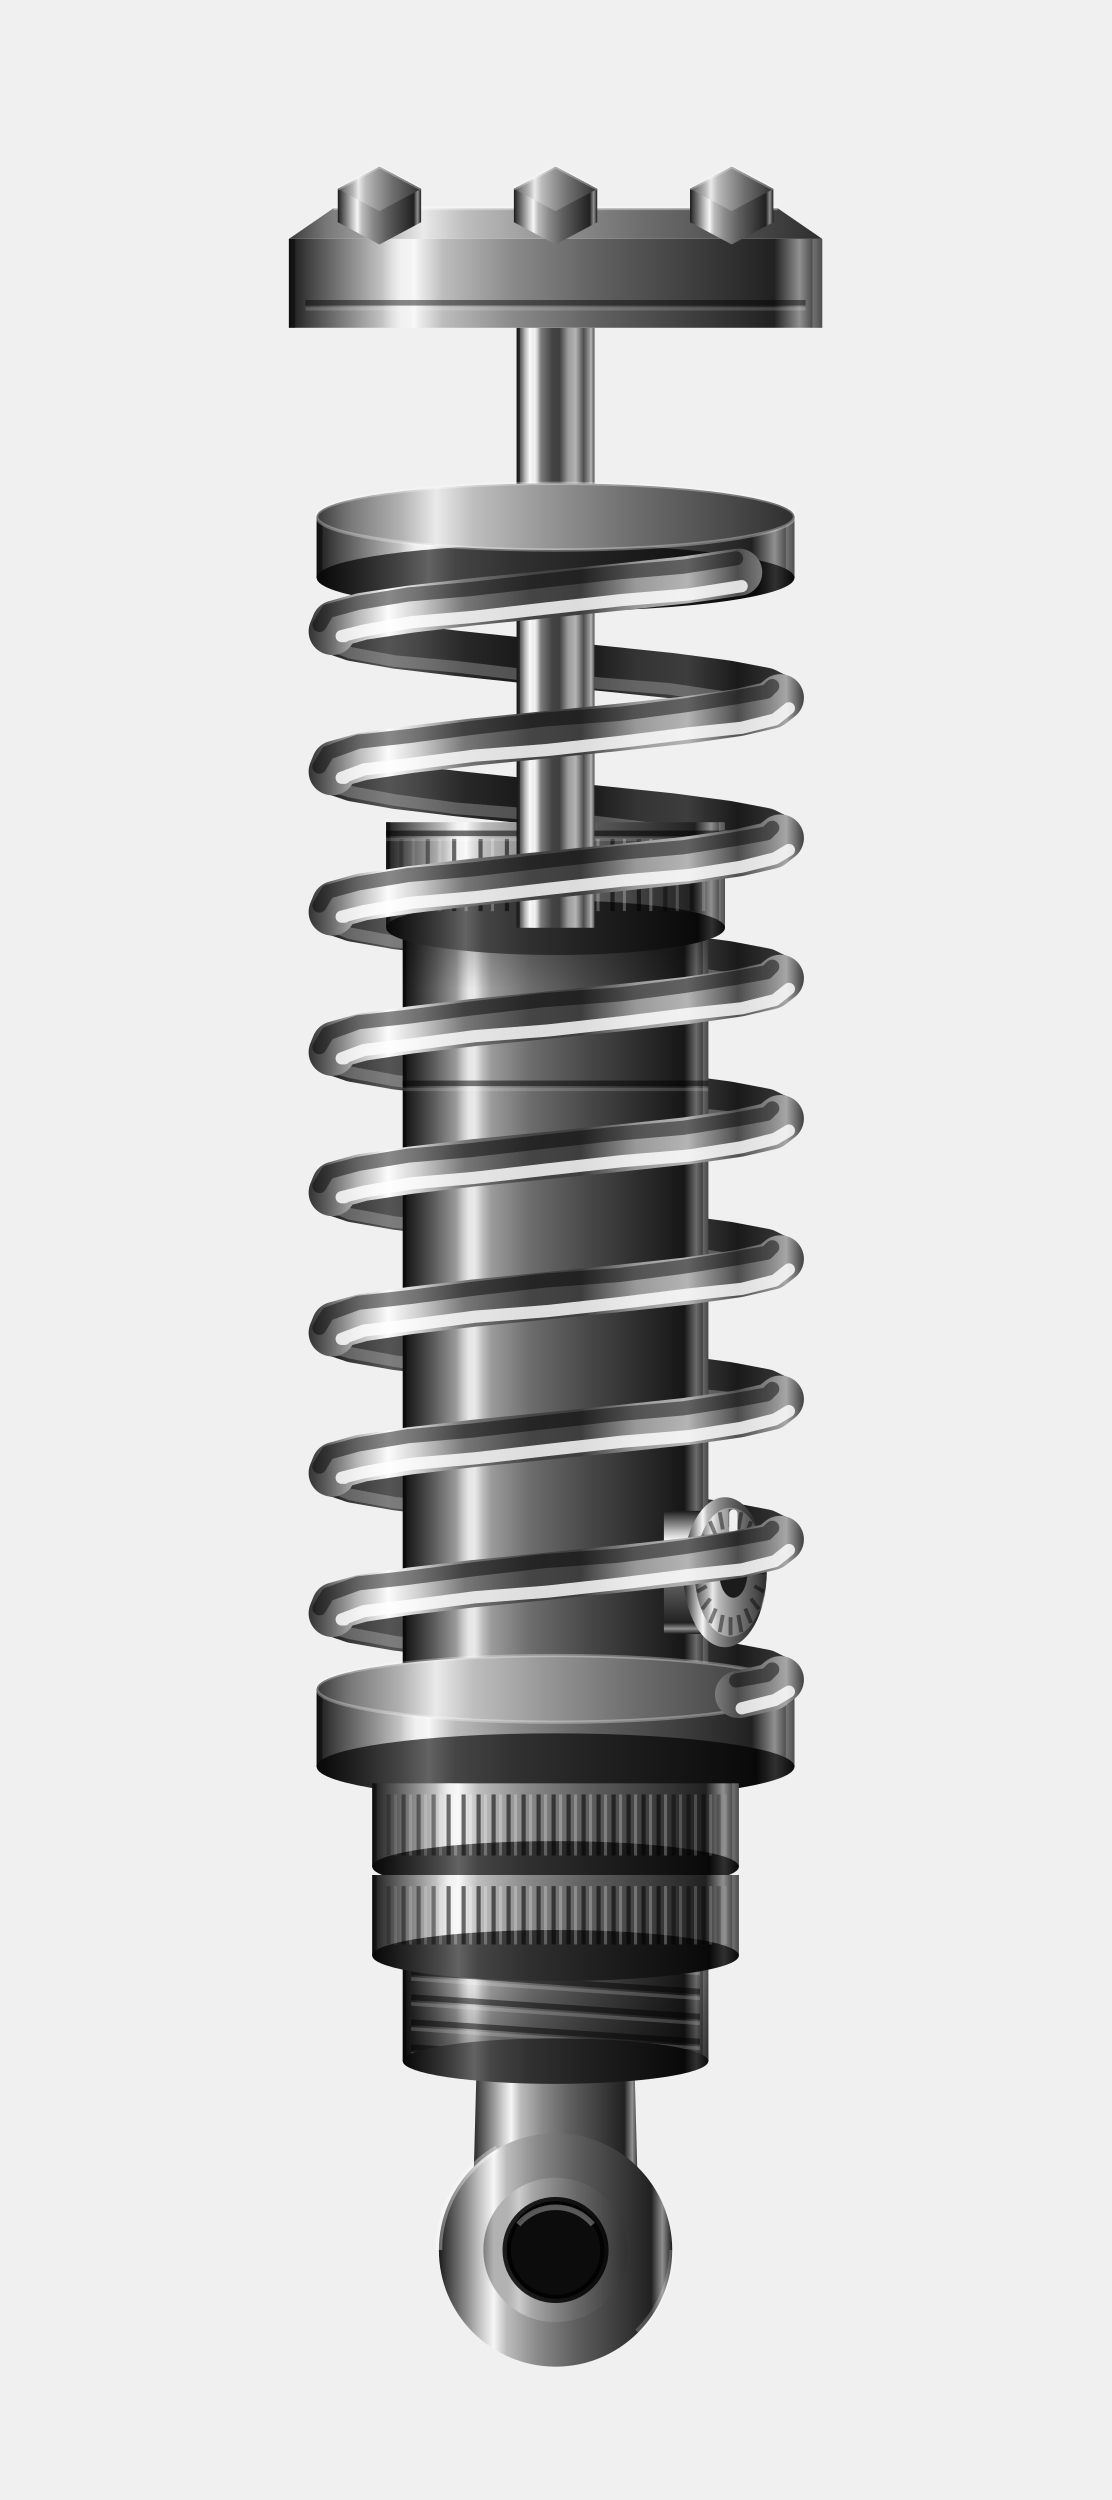
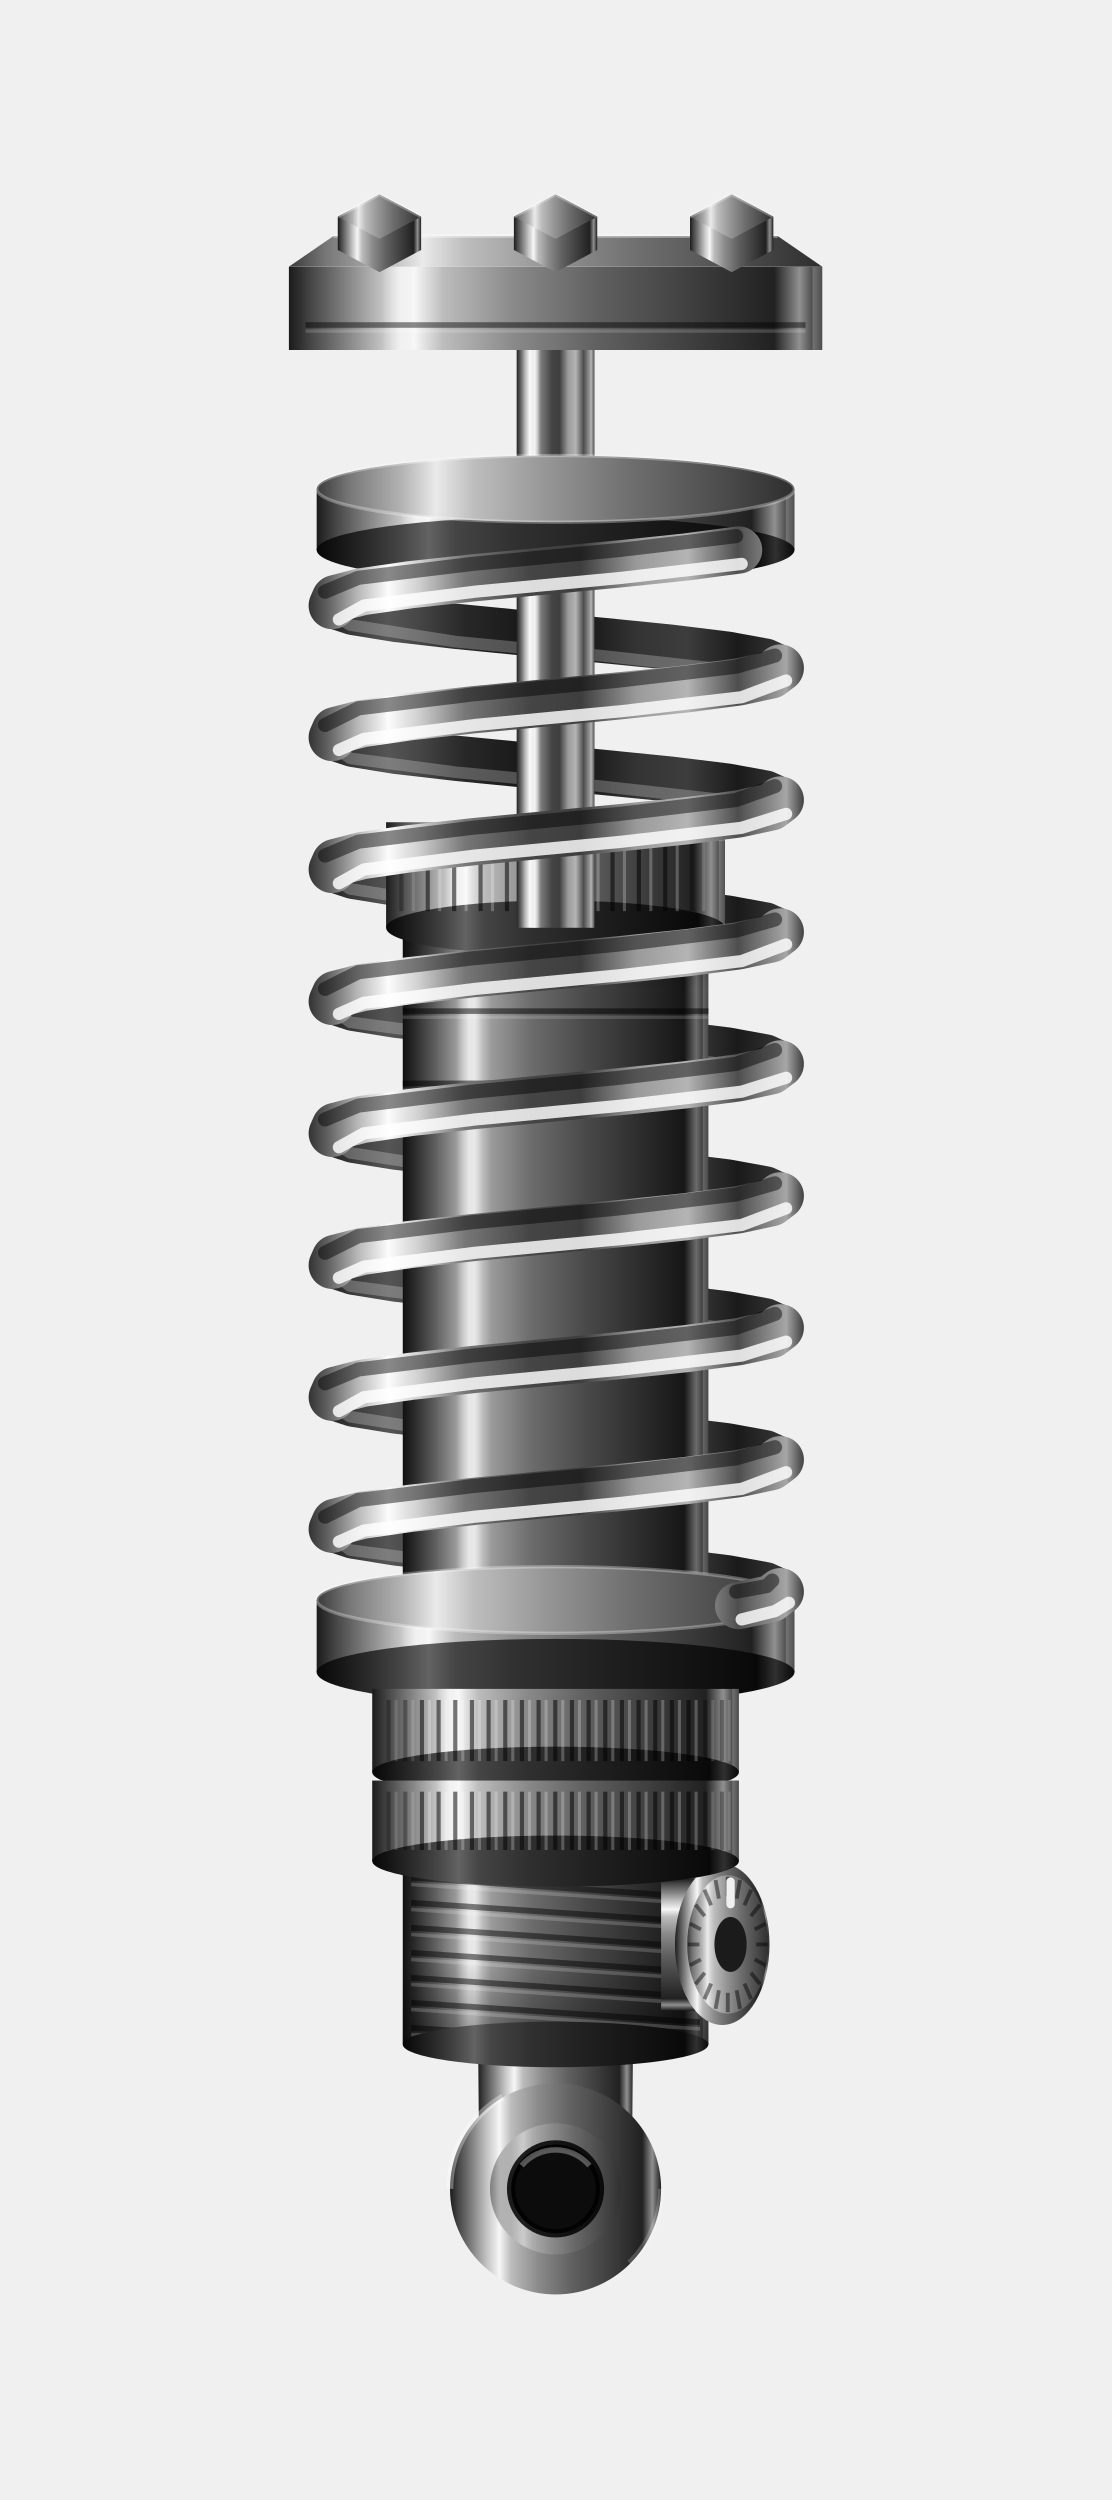
<svg xmlns="http://www.w3.org/2000/svg" viewBox="0 0 400 900" preserveAspectRatio="xMidYMid meet" role="img" aria-labelledby="ssr500p-t">
  <defs>
    <linearGradient id="ssr500p-spec" x1="0" y1="0" x2="1" y2="0">
      <stop offset="0" stop-color="#FFFFFF" stop-opacity="0" />
      <stop offset="0.5" stop-color="#FFFFFF" stop-opacity="1" />
      <stop offset="1" stop-color="#FFFFFF" stop-opacity="0" />
    </linearGradient>
    <linearGradient id="ssr500p-body" x1="0" y1="0" x2="1" y2="0">
      <stop offset="0" stop-color="#101010" />
      <stop offset="0.04" stop-color="#2B2B2B" />
      <stop offset="0.11" stop-color="#616161" />
      <stop offset="0.18" stop-color="#9E9E9E" />
      <stop offset="0.235" stop-color="#DEDEDE" />
      <stop offset="0.29" stop-color="#9B9B9B" />
      <stop offset="0.42" stop-color="#6C6C6C" />
      <stop offset="0.6" stop-color="#494949" />
      <stop offset="0.78" stop-color="#2C2C2C" />
      <stop offset="0.92" stop-color="#161616" />
      <stop offset="0.96" stop-color="#6B6B6B" />
      <stop offset="1" stop-color="#131313" />
    </linearGradient>
    <linearGradient id="ssr500p-collar" x1="0" y1="0" x2="1" y2="0">
      <stop offset="0" stop-color="#1B1B1B" />
      <stop offset="0.04" stop-color="#454545" />
      <stop offset="0.115" stop-color="#8A8A8A" />
      <stop offset="0.18" stop-color="#C8C8C8" />
      <stop offset="0.235" stop-color="#F6F6F6" />
      <stop offset="0.29" stop-color="#BCBCBC" />
      <stop offset="0.42" stop-color="#8A8A8A" />
      <stop offset="0.58" stop-color="#606060" />
      <stop offset="0.76" stop-color="#3E3E3E" />
      <stop offset="0.91" stop-color="#212121" />
      <stop offset="0.958" stop-color="#909090" />
      <stop offset="1" stop-color="#1C1C1C" />
    </linearGradient>
    <linearGradient id="ssr500p-chrome" x1="0" y1="0" x2="1" y2="0">
      <stop offset="0" stop-color="#242424" />
      <stop offset="0.05" stop-color="#606060" />
      <stop offset="0.11" stop-color="#B8B8B8" />
      <stop offset="0.17" stop-color="#FCFCFC" />
      <stop offset="0.23" stop-color="#D0D0D0" />
      <stop offset="0.32" stop-color="#787878" />
      <stop offset="0.45" stop-color="#454545" />
      <stop offset="0.55" stop-color="#3E3E3E" />
      <stop offset="0.66" stop-color="#9A9A9A" />
      <stop offset="0.76" stop-color="#B4B4B4" />
      <stop offset="0.86" stop-color="#4E4E4E" />
      <stop offset="0.955" stop-color="#A6A6A6" />
      <stop offset="1" stop-color="#222222" />
    </linearGradient>
    <linearGradient id="ssr500p-face" x1="0" y1="0" x2="1" y2="0">
      <stop offset="0" stop-color="#3A3A3A" />
      <stop offset="0.07" stop-color="#787878" />
      <stop offset="0.18" stop-color="#B4B4B4" />
      <stop offset="0.25" stop-color="#EAEAEA" />
      <stop offset="0.33" stop-color="#BDBDBD" />
      <stop offset="0.48" stop-color="#969696" />
      <stop offset="0.66" stop-color="#6E6E6E" />
      <stop offset="0.86" stop-color="#4A4A4A" />
      <stop offset="1" stop-color="#2E2E2E" />
    </linearGradient>
    <linearGradient id="ssr500p-foot" x1="0" y1="0" x2="1" y2="0">
      <stop offset="0" stop-color="#070707" />
      <stop offset="0.04" stop-color="#131313" />
      <stop offset="0.11" stop-color="#2B2B2B" />
      <stop offset="0.18" stop-color="#474747" />
      <stop offset="0.235" stop-color="#636363" />
      <stop offset="0.29" stop-color="#454545" />
      <stop offset="0.42" stop-color="#303030" />
      <stop offset="0.6" stop-color="#202020" />
      <stop offset="0.78" stop-color="#131313" />
      <stop offset="0.92" stop-color="#090909" />
      <stop offset="0.96" stop-color="#303030" />
      <stop offset="1" stop-color="#080808" />
    </linearGradient>
    <linearGradient id="ssr500p-aod" x1="0" y1="0" x2="0" y2="1">
      <stop offset="0" stop-color="#000000" stop-opacity="0.85" />
      <stop offset="1" stop-color="#000000" stop-opacity="0" />
    </linearGradient>
    <linearGradient id="ssr500p-aou" x1="0" y1="0" x2="0" y2="1">
      <stop offset="0" stop-color="#000000" stop-opacity="0" />
      <stop offset="1" stop-color="#000000" stop-opacity="0.85" />
    </linearGradient>
    <linearGradient id="ssr500p-spring" gradientUnits="userSpaceOnUse" x1="108.8" y1="0" x2="291.2" y2="0">
      <stop offset="0" stop-color="#242424" />
      <stop offset="0.05" stop-color="#606060" />
      <stop offset="0.11" stop-color="#B8B8B8" />
      <stop offset="0.17" stop-color="#FCFCFC" />
      <stop offset="0.23" stop-color="#D0D0D0" />
      <stop offset="0.32" stop-color="#787878" />
      <stop offset="0.45" stop-color="#454545" />
      <stop offset="0.55" stop-color="#3E3E3E" />
      <stop offset="0.66" stop-color="#9A9A9A" />
      <stop offset="0.76" stop-color="#B4B4B4" />
      <stop offset="0.86" stop-color="#4E4E4E" />
      <stop offset="0.955" stop-color="#A6A6A6" />
      <stop offset="1" stop-color="#222222" />
    </linearGradient>
    <linearGradient id="ssr500p-spring-bk" gradientUnits="userSpaceOnUse" x1="108.8" y1="0" x2="291.2" y2="0">
      <stop offset="0" stop-color="#0C0C0C" />
      <stop offset="0.05" stop-color="#202020" />
      <stop offset="0.11" stop-color="#3E3E3E" />
      <stop offset="0.17" stop-color="#555555" />
      <stop offset="0.23" stop-color="#464646" />
      <stop offset="0.32" stop-color="#282828" />
      <stop offset="0.45" stop-color="#171717" />
      <stop offset="0.55" stop-color="#151515" />
      <stop offset="0.66" stop-color="#343434" />
      <stop offset="0.76" stop-color="#3D3D3D" />
      <stop offset="0.86" stop-color="#1A1A1A" />
      <stop offset="0.955" stop-color="#383838" />
      <stop offset="1" stop-color="#0B0B0B" />
    </linearGradient>
    <linearGradient id="ssr500p-bodyv" x1="0" y1="0" x2="0" y2="1">
      <stop offset="0" stop-color="#101010" />
      <stop offset="0.04" stop-color="#2B2B2B" />
      <stop offset="0.11" stop-color="#616161" />
      <stop offset="0.18" stop-color="#9E9E9E" />
      <stop offset="0.235" stop-color="#DEDEDE" />
      <stop offset="0.29" stop-color="#9B9B9B" />
      <stop offset="0.42" stop-color="#6C6C6C" />
      <stop offset="0.6" stop-color="#494949" />
      <stop offset="0.78" stop-color="#2C2C2C" />
      <stop offset="0.92" stop-color="#161616" />
      <stop offset="0.96" stop-color="#6B6B6B" />
      <stop offset="1" stop-color="#131313" />
    </linearGradient>
    <linearGradient id="ssr500p-collarv" x1="0" y1="0" x2="0" y2="1">
      <stop offset="0" stop-color="#1B1B1B" />
      <stop offset="0.04" stop-color="#454545" />
      <stop offset="0.115" stop-color="#8A8A8A" />
      <stop offset="0.18" stop-color="#C8C8C8" />
      <stop offset="0.235" stop-color="#F6F6F6" />
      <stop offset="0.29" stop-color="#BCBCBC" />
      <stop offset="0.42" stop-color="#8A8A8A" />
      <stop offset="0.58" stop-color="#606060" />
      <stop offset="0.76" stop-color="#3E3E3E" />
      <stop offset="0.91" stop-color="#212121" />
      <stop offset="0.958" stop-color="#909090" />
      <stop offset="1" stop-color="#1C1C1C" />
    </linearGradient>
    <clipPath id="ssr500p-thra">
-       <rect x="148" y="636" width="104" height="106" />
+       <rect x="148" y="602" width="104" height="134" />
    </clipPath>
  </defs>
  <g id="ssr500p-back">
    <g fill="none">
-       <path d="M120.7 224.6L119.6 227.3L127.2 229.9L142.7 232.6L164.4 235.2L190 237.9L216.6 240.6L241.5 243.2L261.8 245.9L275.5 248.5L280.9 251.2L277.6 253.8" stroke="url(#ssr500p-spring-bk)" stroke-width="16.3" stroke-linecap="round" stroke-linejoin="round" />
-       <path d="M125 227L116 231L126 235L142 238L164 240L189 243L216 246L241 248L261 251L274 253L276 253L281 258" stroke="#FFFFFF" stroke-opacity="0.24" stroke-width="4.2" stroke-linecap="round" stroke-linejoin="round" />
-       <path d="M120.7 275.1L119.6 277.8L127.2 280.4L142.7 283.1L164.4 285.7L190 288.4L216.6 291.1L241.5 293.7L261.8 296.4L275.5 299L280.9 301.7L277.6 304.3" stroke="url(#ssr500p-spring-bk)" stroke-width="16.3" stroke-linecap="round" stroke-linejoin="round" />
-       <path d="M125 277L116 282L126 285L142 288L164 291L189 293L216 296L241 299L261 301L274 304L276 304L281 308" stroke="#FFFFFF" stroke-opacity="0.24" stroke-width="4.2" stroke-linecap="round" stroke-linejoin="round" />
-       <path d="M120.7 325.6L119.6 328.3L127.2 330.9L142.7 333.6L164.4 336.2L190 338.9L216.6 341.6L241.5 344.2L261.8 346.9L275.5 349.5L280.9 352.2L277.6 354.8" stroke="url(#ssr500p-spring-bk)" stroke-width="16.3" stroke-linecap="round" stroke-linejoin="round" />
-       <path d="M125 328L116 332L126 336L142 339L164 341L189 344L216 347L241 349L261 352L274 354L276 354L281 359" stroke="#FFFFFF" stroke-opacity="0.24" stroke-width="4.2" stroke-linecap="round" stroke-linejoin="round" />
-       <path d="M120.7 376.1L119.6 378.8L127.2 381.4L142.7 384.1L164.4 386.7L190 389.4L216.6 392.1L241.5 394.7L261.8 397.4L275.5 400L280.9 402.7L277.6 405.3" stroke="url(#ssr500p-spring-bk)" stroke-width="16.3" stroke-linecap="round" stroke-linejoin="round" />
-       <path d="M125 378L116 383L126 386L142 389L164 392L189 394L216 397L241 400L261 402L274 405L276 405L281 409" stroke="#FFFFFF" stroke-opacity="0.24" stroke-width="4.2" stroke-linecap="round" stroke-linejoin="round" />
-       <path d="M120.7 426.6L119.6 429.3L127.2 431.9L142.7 434.6L164.4 437.2L190 439.9L216.6 442.6L241.5 445.2L261.8 447.9L275.5 450.5L280.9 453.2L277.6 455.8" stroke="url(#ssr500p-spring-bk)" stroke-width="16.3" stroke-linecap="round" stroke-linejoin="round" />
-       <path d="M125 429L116 433L126 437L142 440L164 442L189 445L216 448L241 450L261 453L274 455L276 455L281 460" stroke="#FFFFFF" stroke-opacity="0.24" stroke-width="4.2" stroke-linecap="round" stroke-linejoin="round" />
-       <path d="M120.7 477.1L119.6 479.8L127.2 482.4L142.7 485.1L164.4 487.7L190 490.4L216.6 493.1L241.5 495.7L261.8 498.4L275.5 501L280.9 503.7L277.6 506.3" stroke="url(#ssr500p-spring-bk)" stroke-width="16.3" stroke-linecap="round" stroke-linejoin="round" />
-       <path d="M125 479L116 484L126 487L142 490L164 493L189 495L216 498L241 501L261 503L274 506L276 506L281 510" stroke="#FFFFFF" stroke-opacity="0.24" stroke-width="4.2" stroke-linecap="round" stroke-linejoin="round" />
-       <path d="M120.7 527.6L119.6 530.3L127.2 532.9L142.7 535.6L164.4 538.2L190 540.9L216.6 543.6L241.5 546.2L261.8 548.9L275.5 551.5L280.9 554.2L277.6 556.8" stroke="url(#ssr500p-spring-bk)" stroke-width="16.3" stroke-linecap="round" stroke-linejoin="round" />
-       <path d="M125 530L116 534L126 538L142 541L164 543L189 546L216 549L241 551L261 554L274 556L276 556L281 561" stroke="#FFFFFF" stroke-opacity="0.24" stroke-width="4.2" stroke-linecap="round" stroke-linejoin="round" />
-       <path d="M120.7 578.1L119.6 580.8L127.2 583.4L142.7 586.1L164.4 588.7L190 591.4L216.6 594.1L241.5 596.7L261.8 599.4L275.5 602L280.9 604.7L277.6 607.3" stroke="url(#ssr500p-spring-bk)" stroke-width="16.3" stroke-linecap="round" stroke-linejoin="round" />
-       <path d="M125 580L116 585L126 588L142 591L164 594L189 596L216 599L241 602L261 604L274 607L276 607L281 611" stroke="#FFFFFF" stroke-opacity="0.24" stroke-width="4.2" stroke-linecap="round" stroke-linejoin="round" />
+       <path d="M120.7 215.5L119.6 218L127.2 220.5L142.7 223L164.4 225.5L190 228L216.6 230.5L241.5 233L261.8 235.5L275.5 238L280.9 240.5L277.6 243" stroke="url(#ssr500p-spring-bk)" stroke-width="16.3" stroke-linecap="round" stroke-linejoin="round" />
+       <path d="M118 220L126 225L164 231L216 236L261 241L279 245L281 247" stroke="#FFFFFF" stroke-opacity="0.24" stroke-width="4.2" stroke-linecap="round" stroke-linejoin="round" />
+       <path d="M120.7 263L119.6 265.5L127.2 268L142.7 270.5L164.4 273L190 275.5L216.6 278L241.5 280.5L261.8 283L275.5 285.5L280.9 288L277.6 290.5" stroke="url(#ssr500p-spring-bk)" stroke-width="16.3" stroke-linecap="round" stroke-linejoin="round" />
+       <path d="M118 267L126 273L164 278L216 283L261 288L279 293L281 295" stroke="#FFFFFF" stroke-opacity="0.24" stroke-width="4.2" stroke-linecap="round" stroke-linejoin="round" />
+       <path d="M120.7 310.5L119.6 313L127.2 315.5L142.7 318L164.4 320.5L190 323L216.6 325.5L241.5 328L261.8 330.5L275.5 333L280.9 335.5L277.6 338" stroke="url(#ssr500p-spring-bk)" stroke-width="16.3" stroke-linecap="round" stroke-linejoin="round" />
+       <path d="M118 315L126 320L164 326L216 331L261 336L279 340L281 342" stroke="#FFFFFF" stroke-opacity="0.24" stroke-width="4.2" stroke-linecap="round" stroke-linejoin="round" />
+       <path d="M120.7 358L119.6 360.5L127.2 363L142.7 365.5L164.4 368L190 370.5L216.6 373L241.5 375.5L261.8 378L275.5 380.5L280.9 383L277.6 385.5" stroke="url(#ssr500p-spring-bk)" stroke-width="16.3" stroke-linecap="round" stroke-linejoin="round" />
+       <path d="M118 362L126 368L164 373L216 378L261 383L279 388L281 390" stroke="#FFFFFF" stroke-opacity="0.24" stroke-width="4.2" stroke-linecap="round" stroke-linejoin="round" />
+       <path d="M120.7 405.5L119.6 408L127.2 410.5L142.7 413L164.4 415.5L190 418L216.6 420.5L241.5 423L261.8 425.5L275.5 428L280.9 430.5L277.6 433" stroke="url(#ssr500p-spring-bk)" stroke-width="16.3" stroke-linecap="round" stroke-linejoin="round" />
+       <path d="M118 410L126 415L164 421L216 426L261 431L279 435L281 437" stroke="#FFFFFF" stroke-opacity="0.24" stroke-width="4.2" stroke-linecap="round" stroke-linejoin="round" />
+       <path d="M120.7 453L119.6 455.5L127.2 458L142.7 460.5L164.4 463L190 465.5L216.6 468L241.5 470.5L261.8 473L275.5 475.5L280.9 478L277.6 480.5" stroke="url(#ssr500p-spring-bk)" stroke-width="16.3" stroke-linecap="round" stroke-linejoin="round" />
+       <path d="M118 457L126 463L164 468L216 473L261 478L279 483L281 485" stroke="#FFFFFF" stroke-opacity="0.24" stroke-width="4.2" stroke-linecap="round" stroke-linejoin="round" />
+       <path d="M120.7 500.5L119.6 503L127.2 505.5L142.7 508L164.4 510.5L190 513L216.6 515.5L241.5 518L261.8 520.5L275.5 523L280.9 525.5L277.6 528" stroke="url(#ssr500p-spring-bk)" stroke-width="16.3" stroke-linecap="round" stroke-linejoin="round" />
+       <path d="M118 505L126 510L164 516L216 521L261 526L279 530L281 532" stroke="#FFFFFF" stroke-opacity="0.24" stroke-width="4.2" stroke-linecap="round" stroke-linejoin="round" />
+       <path d="M120.7 548L119.6 550.5L127.2 553L142.7 555.5L164.4 558L190 560.5L216.6 563L241.5 565.5L261.8 568L275.5 570.5L280.9 573L277.6 575.5" stroke="url(#ssr500p-spring-bk)" stroke-width="16.3" stroke-linecap="round" stroke-linejoin="round" />
+       <path d="M118 552L126 558L164 563L216 568L261 573L279 578L281 580" stroke="#FFFFFF" stroke-opacity="0.24" stroke-width="4.2" stroke-linecap="round" stroke-linejoin="round" />
    </g>
  </g>
  <g id="ssr500p-core">
-     <path d="M172 728H228L230.2 810H169.8Z" fill="url(#ssr500p-collar)" />
-     <circle cx="200" cy="810" r="42" fill="url(#ssr500p-collar)" />
-     <rect x="158" y="768" width="84" height="84" fill="url(#ssr500p-spec)" opacity="0.0" />
-     <circle cx="200" cy="810" r="26" fill="url(#ssr500p-face)" opacity="0.55" />
-     <circle cx="200" cy="810" r="17.6" fill="#0C0C0C" />
-     <circle cx="200" cy="810" r="17.6" fill="none" stroke="#000000" stroke-opacity="0.85" stroke-width="3" />
-     <path d="M186.6 800.8A17.6 17.6 0 0 1 213.4 800.8" fill="none" stroke="#FFFFFF" stroke-opacity="0.32" stroke-width="2" />
-     <path d="M158 810A42 42 0 0 1 179 773.5" fill="none" stroke="#FFFFFF" stroke-opacity="0.34" stroke-width="2.4" />
-     <path d="M229.4 839.4A42 42 0 0 0 242 810" fill="none" stroke="#FFFFFF" stroke-opacity="0.2" stroke-width="2" />
-     <rect x="145" y="330" width="110" height="412" fill="url(#ssr500p-body)" />
-     <rect x="164.2" y="330" width="9.4" height="412" fill="url(#ssr500p-spec)" opacity="0.55" />
-     <rect x="253" y="330" width="2" height="412" fill="#FFFFFF" opacity="0.22" />
-     <rect x="145" y="330" width="1.3" height="412" fill="#000000" opacity="0.45" />
+     <path d="M172 722H228L227.4 788H172.6Z" fill="url(#ssr500p-collar)" />
+     <circle cx="200" cy="788" r="38" fill="url(#ssr500p-collar)" />
+     <rect x="162" y="750" width="76" height="76" fill="url(#ssr500p-spec)" opacity="0.0" />
+     <circle cx="200" cy="788" r="23.6" fill="url(#ssr500p-face)" opacity="0.55" />
+     <circle cx="200" cy="788" r="16" fill="#0C0C0C" />
+     <circle cx="200" cy="788" r="16" fill="none" stroke="#000000" stroke-opacity="0.85" stroke-width="3" />
+     <path d="M187.8 779.6A16 16 0 0 1 212.2 779.6" fill="none" stroke="#FFFFFF" stroke-opacity="0.32" stroke-width="2" />
+     <path d="M162 788A38 38 0 0 1 181 754.9" fill="none" stroke="#FFFFFF" stroke-opacity="0.34" stroke-width="2.4" />
+     <path d="M226.6 814.6A38 38 0 0 0 238 788" fill="none" stroke="#FFFFFF" stroke-opacity="0.2" stroke-width="2" />
+     <rect x="145" y="330" width="110" height="406" fill="url(#ssr500p-body)" />
+     <rect x="164.2" y="330" width="9.4" height="406" fill="url(#ssr500p-spec)" opacity="0.55" />
+     <rect x="253" y="330" width="2" height="406" fill="#FFFFFF" opacity="0.22" />
    <rect x="145" y="330" width="110" height="26" fill="url(#ssr500p-aod)" opacity="0.42" />
-     <rect x="145" y="712" width="110" height="30" fill="url(#ssr500p-aou)" opacity="0.45" />
+     <rect x="145" y="706" width="110" height="30" fill="url(#ssr500p-aou)" opacity="0.45" />
    <path d="M145 364H255" stroke="#000000" stroke-opacity="0.5" stroke-width="2" />
    <path d="M145 366.2H255" stroke="#FFFFFF" stroke-opacity="0.16" stroke-width="1.2" />
    <path d="M145 390H255" stroke="#000000" stroke-opacity="0.5" stroke-width="2" />
    <path d="M145 392.2H255" stroke="#FFFFFF" stroke-opacity="0.16" stroke-width="1.2" />
    <g clip-path="url(#ssr500p-thra)" fill="none">
-       <path d="M148 620L252 627M148 629L252 636M148 638L252 645M148 647L252 654M148 656L252 663M148 665L252 672M148 674L252 681M148 683L252 690M148 692L252 699M148 701L252 708M148 710L252 717M148 719L252 726M148 728L252 735M148 737L252 744M148 746L252 753" stroke="#000000" stroke-opacity="0.48" stroke-width="2.1" />
-       <path d="M148 622.4L252 629.4M148 631.4L252 638.4M148 640.4L252 647.4M148 649.4L252 656.4M148 658.4L252 665.4M148 667.4L252 674.4M148 676.4L252 683.4M148 685.4L252 692.4M148 694.4L252 701.4M148 703.4L252 710.4M148 712.4L252 719.4M148 721.4L252 728.4M148 730.4L252 737.4M148 739.4L252 746.4M148 748.4L252 755.4" stroke="#FFFFFF" stroke-opacity="0.18" stroke-width="1.3" />
+       <path d="M148 586L252 593M148 595L252 602M148 604L252 611M148 613L252 620M148 622L252 629M148 631L252 638M148 640L252 647M148 649L252 656M148 658L252 665M148 667L252 674M148 676L252 683M148 685L252 692M148 694L252 701M148 703L252 710M148 712L252 719M148 721L252 728M148 730L252 737M148 739L252 746" stroke="#000000" stroke-opacity="0.48" stroke-width="2.1" />
+       <path d="M148 588.4L252 595.4M148 597.4L252 604.4M148 606.4L252 613.4M148 615.4L252 622.4M148 624.4L252 631.4M148 633.4L252 640.4M148 642.4L252 649.4M148 651.4L252 658.4M148 660.4L252 667.4M148 669.4L252 676.4M148 678.4L252 685.4M148 687.4L252 694.4M148 696.4L252 703.4M148 705.4L252 712.4M148 714.4L252 721.4M148 723.4L252 730.4M148 732.4L252 739.4M148 741.4L252 748.4" stroke="#FFFFFF" stroke-opacity="0.18" stroke-width="1.3" />
    </g>
-     <ellipse cx="200" cy="742" rx="55" ry="8.2" fill="url(#ssr500p-foot)" />
-     <rect x="239" y="543.9" width="20" height="44.3" fill="url(#ssr500p-collarv)" />
-     <ellipse cx="261" cy="566" rx="15" ry="27" fill="url(#ssr500p-collar)" />
-     <ellipse cx="263" cy="566" rx="12.9" ry="23.2" fill="url(#ssr500p-face)" />
-     <path d="M275.6 566L272 566M275 573L271.6 571M273.2 579.3L270.3 575.5M270.4 584.3L268.3 579.1M266.9 587.6L265.8 581.4M263 588.7L263 582.2M259.1 587.6L260.2 581.4M255.6 584.3L257.7 579.1M252.8 579.3L255.7 575.5M251 573L254.4 571M250.4 566L254 566M251 559L254.4 561M252.8 552.7L255.7 556.5M255.6 547.7L257.7 552.9M259.1 544.4L260.2 550.6M263 543.3L263 549.8M266.9 544.4L265.8 550.6M270.4 547.7L268.3 552.9M273.2 552.7L270.3 556.5M275 559L271.6 561" stroke="#000000" stroke-opacity="0.45" stroke-width="1.4" fill="none" />
-     <ellipse cx="264" cy="566" rx="5.1" ry="9.2" fill="#1B1B1B" />
-     <path d="M264 552.5V544.9" stroke="#F0F0F0" stroke-width="3" stroke-linecap="round" />
+     <ellipse cx="200" cy="736" rx="55" ry="8.2" fill="url(#ssr500p-foot)" />
+     <rect x="238" y="676.2" width="20" height="47.6" fill="url(#ssr500p-collarv)" />
+     <ellipse cx="260" cy="700" rx="17" ry="29" fill="url(#ssr500p-collar)" />
+     <ellipse cx="262" cy="700" rx="14.6" ry="24.9" fill="url(#ssr500p-face)" />
+     <path d="M276.3 700L272.2 700M275.6 707.5L271.7 705.4M273.6 714.3L270.3 710.2M270.4 719.7L268 714.1M266.4 723.2L265.2 716.5M262 724.4L262 717.4M257.6 723.2L258.8 716.5M253.6 719.7L256 714.1M250.4 714.3L253.7 710.2M248.4 707.5L252.3 705.4M247.7 700L251.8 700M248.4 692.5L252.3 694.6M250.4 685.7L253.7 689.8M253.6 680.3L256 685.9M257.6 676.8L258.8 683.5M262 675.6L262 682.6M266.4 676.8L265.2 683.5M270.4 680.3L268 685.9M273.6 685.7L270.3 689.8M275.6 692.5L271.7 694.6" stroke="#000000" stroke-opacity="0.45" stroke-width="1.4" fill="none" />
+     <ellipse cx="263" cy="700" rx="5.8" ry="9.9" fill="#1B1B1B" />
+     <path d="M263 685.5V677.4" stroke="#F0F0F0" stroke-width="3" stroke-linecap="round" />
    <rect x="139" y="296" width="122" height="38" fill="url(#ssr500p-collar)" />
    <rect x="160.3" y="296" width="9.2" height="38" fill="url(#ssr500p-spec)" opacity="0.55" />
    <rect x="258.8" y="296" width="2.2" height="38" fill="#FFFFFF" opacity="0.22" />
-     <rect x="139" y="296" width="1.5" height="38" fill="#000000" opacity="0.45" />
    <ellipse cx="200" cy="334" rx="61" ry="9.8" fill="url(#ssr500p-foot)" />
-     <path d="M144.5 302V328" stroke="#000000" stroke-opacity="0.25" stroke-width="1.5" />
-     <path d="M148.8 302V328" stroke="#FFFFFF" stroke-opacity="0.10" stroke-width="1.1" />
-     <path d="M154 302V328M239.5 302V328M249 302V328" stroke="#000000" stroke-opacity="0.41" stroke-width="1.5" />
-     <path d="M158.3 302V328M243.8 302V328M253.3 302V328" stroke="#FFFFFF" stroke-opacity="0.18" stroke-width="1.1" />
-     <path d="M163.5 302V328M173 302V328M182.5 302V328M192 302V328M201.5 302V328M211 302V328M220.5 302V328M230 302V328" stroke="#000000" stroke-opacity="0.56" stroke-width="1.5" />
-     <path d="M167.8 302V328M177.3 302V328M186.8 302V328M196.3 302V328M205.8 302V328M215.3 302V328M224.8 302V328M234.3 302V328" stroke="#FFFFFF" stroke-opacity="0.25" stroke-width="1.1" />
+     <path d="M144.5 302V328M249 302V328" stroke="#000000" stroke-opacity="0.30" stroke-width="1.5" />
+     <path d="M148.8 302V328M253.3 302V328" stroke="#FFFFFF" stroke-opacity="0.13" stroke-width="1.1" />
+     <path d="M154 302V328M163.5 302V328M173 302V328M182.5 302V328M192 302V328M201.5 302V328M211 302V328M220.5 302V328M230 302V328M239.5 302V328" stroke="#000000" stroke-opacity="0.53" stroke-width="1.5" />
+     <path d="M158.3 302V328M167.8 302V328M177.3 302V328M186.8 302V328M196.3 302V328M205.8 302V328M215.3 302V328M224.8 302V328M234.3 302V328M243.8 302V328" stroke="#FFFFFF" stroke-opacity="0.24" stroke-width="1.1" />
    <path d="M139 300H261" stroke="#000000" stroke-opacity="0.55" stroke-width="2" />
    <path d="M139 302.2H261" stroke="#FFFFFF" stroke-opacity="0.16" stroke-width="1.2" />
-     <rect x="186" y="118" width="28" height="216" fill="url(#ssr500p-chrome)" />
-     <rect x="190.5" y="118" width="3.9" height="216" fill="url(#ssr500p-spec)" opacity="0.75" />
-     <rect x="212.6" y="118" width="1.4" height="216" fill="#FFFFFF" opacity="0.22" />
-     <rect x="186" y="118" width="1.2" height="216" fill="#000000" opacity="0.45" />
-     <rect x="104" y="86" width="192" height="32" fill="url(#ssr500p-collar)" />
-     <rect x="137.6" y="86" width="13.4" height="32" fill="url(#ssr500p-spec)" opacity="0.55" />
-     <rect x="292.5" y="86" width="3.5" height="32" fill="#FFFFFF" opacity="0.22" />
-     <rect x="104" y="86" width="2.3" height="32" fill="#000000" opacity="0.45" />
-     <path d="M104 86L120 75H280L296 86Z" fill="url(#ssr500p-face)" />
-     <path d="M120 75H280" stroke="#FFFFFF" stroke-opacity="0.34" stroke-width="1.3" fill="none" />
-     <path d="M110 109H290" stroke="#000000" stroke-opacity="0.45" stroke-width="2" />
-     <path d="M110 111.2H290" stroke="#FFFFFF" stroke-opacity="0.16" stroke-width="1.2" />
-     <path d="M121.6 68L136.6 60L151.6 68V80L136.6 88L121.6 80Z" fill="url(#ssr500p-collar)" />
-     <path d="M121.6 68L136.6 60L151.6 68L136.6 76Z" fill="url(#ssr500p-face)" />
-     <path d="M121.6 68L136.6 60L151.6 68" stroke="#FFFFFF" stroke-opacity="0.3" stroke-width="1.2" fill="none" />
-     <path d="M185 68L200 60L215 68V80L200 88L185 80Z" fill="url(#ssr500p-collar)" />
-     <path d="M185 68L200 60L215 68L200 76Z" fill="url(#ssr500p-face)" />
-     <path d="M185 68L200 60L215 68" stroke="#FFFFFF" stroke-opacity="0.3" stroke-width="1.2" fill="none" />
-     <path d="M248.4 68L263.4 60L278.4 68V80L263.4 88L248.4 80Z" fill="url(#ssr500p-collar)" />
-     <path d="M248.4 68L263.4 60L278.4 68L263.4 76Z" fill="url(#ssr500p-face)" />
-     <path d="M248.4 68L263.4 60L278.4 68" stroke="#FFFFFF" stroke-opacity="0.3" stroke-width="1.2" fill="none" />
-     <rect x="114" y="186" width="172" height="22" fill="url(#ssr500p-collar)" />
-     <rect x="144.1" y="186" width="12" height="22" fill="url(#ssr500p-spec)" opacity="0.55" />
-     <rect x="282.9" y="186" width="3.1" height="22" fill="#FFFFFF" opacity="0.22" />
-     <rect x="114" y="186" width="2.1" height="22" fill="#000000" opacity="0.45" />
-     <ellipse cx="200" cy="208" rx="86" ry="12" fill="url(#ssr500p-foot)" />
-     <ellipse cx="200" cy="186" rx="86" ry="12" fill="url(#ssr500p-face)" />
-     <ellipse cx="200" cy="186" rx="86" ry="12" fill="none" stroke="#FFFFFF" stroke-opacity="0.30" stroke-width="1.2" />
-     <rect x="114" y="608" width="172" height="28" fill="url(#ssr500p-collar)" />
-     <rect x="144.1" y="608" width="12" height="28" fill="url(#ssr500p-spec)" opacity="0.55" />
-     <rect x="282.9" y="608" width="3.1" height="28" fill="#FFFFFF" opacity="0.22" />
-     <rect x="114" y="608" width="2.1" height="28" fill="#000000" opacity="0.45" />
-     <ellipse cx="200" cy="636" rx="86" ry="12" fill="url(#ssr500p-foot)" />
-     <ellipse cx="200" cy="608" rx="86" ry="12" fill="url(#ssr500p-face)" />
-     <ellipse cx="200" cy="608" rx="86" ry="12" fill="none" stroke="#FFFFFF" stroke-opacity="0.30" stroke-width="1.2" />
-     <rect x="134" y="642" width="132" height="30" fill="url(#ssr500p-collar)" />
-     <rect x="157.1" y="642" width="9.9" height="30" fill="url(#ssr500p-spec)" opacity="0.55" />
-     <rect x="263.6" y="642" width="2.4" height="30" fill="#FFFFFF" opacity="0.22" />
-     <rect x="134" y="642" width="1.6" height="30" fill="#000000" opacity="0.45" />
-     <ellipse cx="200" cy="672" rx="66" ry="9.2" fill="url(#ssr500p-foot)" />
-     <path d="M139.9 646V668M258.7 646V668" stroke="#000000" stroke-opacity="0.25" stroke-width="1.5" />
-     <path d="M142.4 646V668M261.2 646V668" stroke="#FFFFFF" stroke-opacity="0.10" stroke-width="1.1" />
-     <path d="M145.3 646V668M150.7 646V668M156.1 646V668M242.5 646V668M247.9 646V668M253.3 646V668" stroke="#000000" stroke-opacity="0.41" stroke-width="1.5" />
-     <path d="M147.8 646V668M153.2 646V668M158.6 646V668M245 646V668M250.4 646V668M255.8 646V668" stroke="#FFFFFF" stroke-opacity="0.18" stroke-width="1.1" />
-     <path d="M161.5 646V668M166.9 646V668M172.3 646V668M177.7 646V668M183.1 646V668M188.5 646V668M193.9 646V668M199.3 646V668M204.7 646V668M210.1 646V668M215.5 646V668M220.9 646V668M226.3 646V668M231.7 646V668M237.1 646V668" stroke="#000000" stroke-opacity="0.56" stroke-width="1.5" />
-     <path d="M164 646V668M169.4 646V668M174.8 646V668M180.2 646V668M185.6 646V668M191 646V668M196.4 646V668M201.8 646V668M207.2 646V668M212.6 646V668M218 646V668M223.4 646V668M228.8 646V668M234.2 646V668M239.6 646V668" stroke="#FFFFFF" stroke-opacity="0.25" stroke-width="1.1" />
-     <rect x="134" y="675" width="132" height="29" fill="url(#ssr500p-collar)" />
-     <rect x="157.1" y="675" width="9.9" height="29" fill="url(#ssr500p-spec)" opacity="0.55" />
-     <rect x="263.6" y="675" width="2.4" height="29" fill="#FFFFFF" opacity="0.22" />
-     <rect x="134" y="675" width="1.6" height="29" fill="#000000" opacity="0.45" />
-     <ellipse cx="200" cy="704" rx="66" ry="9.2" fill="url(#ssr500p-foot)" />
-     <path d="M139.9 679V700M258.7 679V700" stroke="#000000" stroke-opacity="0.25" stroke-width="1.5" />
-     <path d="M142.4 679V700M261.2 679V700" stroke="#FFFFFF" stroke-opacity="0.10" stroke-width="1.1" />
-     <path d="M145.3 679V700M150.7 679V700M156.1 679V700M242.5 679V700M247.9 679V700M253.3 679V700" stroke="#000000" stroke-opacity="0.41" stroke-width="1.5" />
-     <path d="M147.8 679V700M153.2 679V700M158.6 679V700M245 679V700M250.4 679V700M255.8 679V700" stroke="#FFFFFF" stroke-opacity="0.18" stroke-width="1.1" />
-     <path d="M161.5 679V700M166.9 679V700M172.3 679V700M177.7 679V700M183.1 679V700M188.5 679V700M193.9 679V700M199.3 679V700M204.7 679V700M210.1 679V700M215.5 679V700M220.9 679V700M226.3 679V700M231.7 679V700M237.1 679V700" stroke="#000000" stroke-opacity="0.56" stroke-width="1.5" />
-     <path d="M164 679V700M169.4 679V700M174.8 679V700M180.2 679V700M185.6 679V700M191 679V700M196.4 679V700M201.8 679V700M207.2 679V700M212.6 679V700M218 679V700M223.4 679V700M228.8 679V700M234.2 679V700M239.6 679V700" stroke="#FFFFFF" stroke-opacity="0.25" stroke-width="1.1" />
+     <rect x="186" y="126" width="28" height="208" fill="url(#ssr500p-chrome)" />
+     <rect x="190.5" y="126" width="3.9" height="208" fill="url(#ssr500p-spec)" opacity="0.75" />
+     <rect x="212.6" y="126" width="1.4" height="208" fill="#FFFFFF" opacity="0.22" />
+     <rect x="104" y="96" width="192" height="30" fill="url(#ssr500p-collar)" />
+     <rect x="137.6" y="96" width="13.4" height="30" fill="url(#ssr500p-spec)" opacity="0.55" />
+     <rect x="292.5" y="96" width="3.5" height="30" fill="#FFFFFF" opacity="0.22" />
+     <path d="M104 96L120 85H280L296 96Z" fill="url(#ssr500p-face)" />
+     <path d="M120 85H280" stroke="#FFFFFF" stroke-opacity="0.34" stroke-width="1.3" fill="none" />
+     <path d="M110 117H290" stroke="#000000" stroke-opacity="0.45" stroke-width="2" />
+     <path d="M110 119.2H290" stroke="#FFFFFF" stroke-opacity="0.16" stroke-width="1.2" />
+     <path d="M121.6 78L136.6 70L151.6 78V90L136.6 98L121.6 90Z" fill="url(#ssr500p-collar)" />
+     <path d="M121.6 78L136.6 70L151.6 78L136.6 86Z" fill="url(#ssr500p-face)" />
+     <path d="M121.6 78L136.6 70L151.6 78" stroke="#FFFFFF" stroke-opacity="0.3" stroke-width="1.2" fill="none" />
+     <path d="M185 78L200 70L215 78V90L200 98L185 90Z" fill="url(#ssr500p-collar)" />
+     <path d="M185 78L200 70L215 78L200 86Z" fill="url(#ssr500p-face)" />
+     <path d="M185 78L200 70L215 78" stroke="#FFFFFF" stroke-opacity="0.3" stroke-width="1.2" fill="none" />
+     <path d="M248.4 78L263.4 70L278.4 78V90L263.4 98L248.4 90Z" fill="url(#ssr500p-collar)" />
+     <path d="M248.4 78L263.4 70L278.4 78L263.4 86Z" fill="url(#ssr500p-face)" />
+     <path d="M248.4 78L263.4 70L278.4 78" stroke="#FFFFFF" stroke-opacity="0.3" stroke-width="1.2" fill="none" />
+     <rect x="114" y="176" width="172" height="22" fill="url(#ssr500p-collar)" />
+     <rect x="144.1" y="176" width="12" height="22" fill="url(#ssr500p-spec)" opacity="0.55" />
+     <rect x="282.9" y="176" width="3.1" height="22" fill="#FFFFFF" opacity="0.22" />
+     <ellipse cx="200" cy="198" rx="86" ry="12" fill="url(#ssr500p-foot)" />
+     <ellipse cx="200" cy="176" rx="86" ry="12" fill="url(#ssr500p-face)" />
+     <ellipse cx="200" cy="176" rx="86" ry="12" fill="none" stroke="#FFFFFF" stroke-opacity="0.30" stroke-width="1.2" />
+     <rect x="114" y="576" width="172" height="26" fill="url(#ssr500p-collar)" />
+     <rect x="144.1" y="576" width="12" height="26" fill="url(#ssr500p-spec)" opacity="0.55" />
+     <rect x="282.9" y="576" width="3.1" height="26" fill="#FFFFFF" opacity="0.22" />
+     <ellipse cx="200" cy="602" rx="86" ry="12" fill="url(#ssr500p-foot)" />
+     <ellipse cx="200" cy="576" rx="86" ry="12" fill="url(#ssr500p-face)" />
+     <ellipse cx="200" cy="576" rx="86" ry="12" fill="none" stroke="#FFFFFF" stroke-opacity="0.30" stroke-width="1.2" />
+     <rect x="134" y="608" width="132" height="30" fill="url(#ssr500p-collar)" />
+     <rect x="157.1" y="608" width="9.9" height="30" fill="url(#ssr500p-spec)" opacity="0.55" />
+     <rect x="263.6" y="608" width="2.4" height="30" fill="#FFFFFF" opacity="0.22" />
+     <ellipse cx="200" cy="638" rx="66" ry="9.2" fill="url(#ssr500p-foot)" />
+     <path d="M139.9 612V634M145.9 612V634M253.9 612V634M259.9 612V634" stroke="#000000" stroke-opacity="0.30" stroke-width="1.5" />
+     <path d="M142.6 612V634M148.6 612V634M256.6 612V634M262.6 612V634" stroke="#FFFFFF" stroke-opacity="0.13" stroke-width="1.1" />
+     <path d="M151.9 612V634M157.9 612V634M163.9 612V634M169.9 612V634M175.9 612V634M181.9 612V634M187.9 612V634M193.9 612V634M199.9 612V634M205.9 612V634M211.9 612V634M217.9 612V634M223.9 612V634M229.9 612V634M235.9 612V634M241.9 612V634M247.9 612V634" stroke="#000000" stroke-opacity="0.53" stroke-width="1.5" />
+     <path d="M154.6 612V634M160.6 612V634M166.6 612V634M172.6 612V634M178.6 612V634M184.6 612V634M190.6 612V634M196.6 612V634M202.6 612V634M208.6 612V634M214.6 612V634M220.6 612V634M226.6 612V634M232.6 612V634M238.6 612V634M244.6 612V634M250.6 612V634" stroke="#FFFFFF" stroke-opacity="0.24" stroke-width="1.1" />
+     <rect x="134" y="641" width="132" height="29" fill="url(#ssr500p-collar)" />
+     <rect x="157.1" y="641" width="9.9" height="29" fill="url(#ssr500p-spec)" opacity="0.55" />
+     <rect x="263.6" y="641" width="2.4" height="29" fill="#FFFFFF" opacity="0.22" />
+     <ellipse cx="200" cy="670" rx="66" ry="9.2" fill="url(#ssr500p-foot)" />
+     <path d="M139.9 645V666M145.9 645V666M253.9 645V666M259.9 645V666" stroke="#000000" stroke-opacity="0.30" stroke-width="1.5" />
+     <path d="M142.6 645V666M148.6 645V666M256.6 645V666M262.6 645V666" stroke="#FFFFFF" stroke-opacity="0.13" stroke-width="1.1" />
+     <path d="M151.9 645V666M157.9 645V666M163.9 645V666M169.9 645V666M175.9 645V666M181.9 645V666M187.9 645V666M193.9 645V666M199.9 645V666M205.9 645V666M211.9 645V666M217.9 645V666M223.9 645V666M229.9 645V666M235.9 645V666M241.9 645V666M247.9 645V666" stroke="#000000" stroke-opacity="0.53" stroke-width="1.5" />
+     <path d="M154.6 645V666M160.6 645V666M166.6 645V666M172.6 645V666M178.6 645V666M184.6 645V666M190.6 645V666M196.6 645V666M202.6 645V666M208.6 645V666M214.6 645V666M220.6 645V666M226.6 645V666M232.6 645V666M238.6 645V666M244.6 645V666M250.6 645V666" stroke="#FFFFFF" stroke-opacity="0.24" stroke-width="1.1" />
  </g>
  <g id="ssr500p-front">
    <g fill="none">
-       <path d="M265.9 206L247.1 208.7L223.1 211.3L196.7 214L170.6 216.6L147.7 219.3L130.4 221.9L120.7 224.6L119.6 227.3" stroke="url(#ssr500p-spring)" stroke-width="17" stroke-linecap="round" stroke-linejoin="round" />
-       <path d="M265 201L246 204L223 206L196 209L170 212L147 214L129 217L118 220L115 225" stroke="#000000" stroke-opacity="0.46" stroke-width="5.1" stroke-linecap="round" stroke-linejoin="round" />
-       <path d="M267 211L248 214L224 216L197 219L171 222L148 224L131 227L123 229L124 229" stroke="#FFFFFF" stroke-opacity="0.82" stroke-width="4.4" stroke-linecap="round" stroke-linejoin="round" />
-       <path d="M280.9 251.2L277.6 253.8L265.9 256.5L247.1 259.2L223.1 261.8L196.7 264.5L170.6 267.1L147.7 269.8L130.4 272.4L120.7 275.1L119.6 277.8" stroke="url(#ssr500p-spring)" stroke-width="17" stroke-linecap="round" stroke-linejoin="round" />
-       <path d="M278 247L276 249L265 251L246 254L223 257L196 259L170 262L147 265L129 267L118 271L115 276" stroke="#000000" stroke-opacity="0.46" stroke-width="5.1" stroke-linecap="round" stroke-linejoin="round" />
-       <path d="M284 255L279 259L267 262L248 264L224 267L197 270L171 272L148 275L131 277L123 280L124 280" stroke="#FFFFFF" stroke-opacity="0.82" stroke-width="4.4" stroke-linecap="round" stroke-linejoin="round" />
-       <path d="M280.9 301.7L277.6 304.3L265.9 307L247.1 309.7L223.1 312.3L196.7 315L170.6 317.6L147.7 320.3L130.4 322.9L120.7 325.6L119.6 328.3" stroke="url(#ssr500p-spring)" stroke-width="17" stroke-linecap="round" stroke-linejoin="round" />
-       <path d="M278 298L276 300L265 302L246 305L223 307L196 310L170 313L147 315L129 318L118 321L115 326" stroke="#000000" stroke-opacity="0.46" stroke-width="5.1" stroke-linecap="round" stroke-linejoin="round" />
-       <path d="M284 306L279 309L267 312L248 315L224 317L197 320L171 323L148 325L131 328L123 330L124 330" stroke="#FFFFFF" stroke-opacity="0.82" stroke-width="4.4" stroke-linecap="round" stroke-linejoin="round" />
-       <path d="M280.9 352.2L277.6 354.8L265.9 357.5L247.1 360.2L223.1 362.8L196.7 365.5L170.6 368.1L147.7 370.8L130.4 373.4L120.7 376.1L119.6 378.8" stroke="url(#ssr500p-spring)" stroke-width="17" stroke-linecap="round" stroke-linejoin="round" />
-       <path d="M278 348L276 350L265 352L246 355L223 358L196 360L170 363L147 366L129 368L118 372L115 377" stroke="#000000" stroke-opacity="0.46" stroke-width="5.1" stroke-linecap="round" stroke-linejoin="round" />
-       <path d="M284 356L279 360L267 363L248 365L224 368L197 371L171 373L148 376L131 378L123 381L124 381" stroke="#FFFFFF" stroke-opacity="0.82" stroke-width="4.4" stroke-linecap="round" stroke-linejoin="round" />
-       <path d="M280.9 402.7L277.6 405.3L265.9 408L247.1 410.7L223.1 413.3L196.7 416L170.6 418.6L147.7 421.3L130.4 423.9L120.7 426.6L119.6 429.3" stroke="url(#ssr500p-spring)" stroke-width="17" stroke-linecap="round" stroke-linejoin="round" />
-       <path d="M278 399L276 401L265 403L246 406L223 408L196 411L170 414L147 416L129 419L118 422L115 427" stroke="#000000" stroke-opacity="0.46" stroke-width="5.1" stroke-linecap="round" stroke-linejoin="round" />
-       <path d="M284 407L279 410L267 413L248 416L224 418L197 421L171 424L148 426L131 429L123 431L124 431" stroke="#FFFFFF" stroke-opacity="0.82" stroke-width="4.4" stroke-linecap="round" stroke-linejoin="round" />
-       <path d="M280.9 453.2L277.6 455.8L265.9 458.5L247.1 461.2L223.1 463.8L196.7 466.5L170.6 469.1L147.7 471.8L130.4 474.4L120.7 477.1L119.6 479.8" stroke="url(#ssr500p-spring)" stroke-width="17" stroke-linecap="round" stroke-linejoin="round" />
-       <path d="M278 449L276 451L265 453L246 456L223 459L196 461L170 464L147 467L129 469L118 473L115 478" stroke="#000000" stroke-opacity="0.46" stroke-width="5.1" stroke-linecap="round" stroke-linejoin="round" />
-       <path d="M284 457L279 461L267 464L248 466L224 469L197 472L171 474L148 477L131 479L123 482L124 482" stroke="#FFFFFF" stroke-opacity="0.82" stroke-width="4.4" stroke-linecap="round" stroke-linejoin="round" />
-       <path d="M280.9 503.7L277.6 506.3L265.9 509L247.1 511.7L223.1 514.3L196.7 517L170.6 519.6L147.7 522.3L130.4 524.9L120.7 527.6L119.6 530.3" stroke="url(#ssr500p-spring)" stroke-width="17" stroke-linecap="round" stroke-linejoin="round" />
-       <path d="M278 500L276 502L265 504L246 507L223 509L196 512L170 515L147 517L129 520L118 523L115 528" stroke="#000000" stroke-opacity="0.46" stroke-width="5.1" stroke-linecap="round" stroke-linejoin="round" />
-       <path d="M284 508L279 511L267 514L248 517L224 519L197 522L171 525L148 527L131 530L123 532L124 532" stroke="#FFFFFF" stroke-opacity="0.82" stroke-width="4.4" stroke-linecap="round" stroke-linejoin="round" />
-       <path d="M280.9 554.2L277.6 556.8L265.9 559.5L247.1 562.2L223.1 564.8L196.7 567.5L170.6 570.1L147.7 572.8L130.4 575.4L120.7 578.1L119.6 580.8" stroke="url(#ssr500p-spring)" stroke-width="17" stroke-linecap="round" stroke-linejoin="round" />
-       <path d="M278 550L276 552L265 554L246 557L223 560L196 562L170 565L147 568L129 570L118 574L115 579" stroke="#000000" stroke-opacity="0.46" stroke-width="5.1" stroke-linecap="round" stroke-linejoin="round" />
-       <path d="M284 558L279 562L267 565L248 567L224 570L197 573L171 575L148 578L131 580L123 583L124 583" stroke="#FFFFFF" stroke-opacity="0.82" stroke-width="4.4" stroke-linecap="round" stroke-linejoin="round" />
-       <path d="M280.9 604.7L277.6 607.3L265.9 610" stroke="url(#ssr500p-spring)" stroke-width="17" stroke-linecap="round" stroke-linejoin="round" />
-       <path d="M278 601L276 603L265 605" stroke="#000000" stroke-opacity="0.46" stroke-width="5.1" stroke-linecap="round" stroke-linejoin="round" />
-       <path d="M284 609L279 612L267 615" stroke="#FFFFFF" stroke-opacity="0.82" stroke-width="4.4" stroke-linecap="round" stroke-linejoin="round" />
+       <path d="M265.9 198L247.1 200.5L223.1 203L196.7 205.5L170.6 208L147.7 210.5L130.4 213L120.7 215.5L119.6 218" stroke="url(#ssr500p-spring)" stroke-width="17" stroke-linecap="round" stroke-linejoin="round" />
+       <path d="M265 193L223 198L170 203L129 208L117 213" stroke="#000000" stroke-opacity="0.46" stroke-width="5.1" stroke-linecap="round" stroke-linejoin="round" />
+       <path d="M267 203L224 208L171 213L131 218L122 223" stroke="#FFFFFF" stroke-opacity="0.82" stroke-width="4.4" stroke-linecap="round" stroke-linejoin="round" />
+       <path d="M280.9 240.5L277.6 243L265.9 245.5L247.1 248L223.1 250.5L196.7 253L170.6 255.5L147.7 258L130.4 260.5L120.7 263L119.6 265.5" stroke="url(#ssr500p-spring)" stroke-width="17" stroke-linecap="round" stroke-linejoin="round" />
+       <path d="M279 236L265 240L223 245L170 250L129 255L117 261" stroke="#000000" stroke-opacity="0.46" stroke-width="5.1" stroke-linecap="round" stroke-linejoin="round" />
+       <path d="M283 245L267 251L224 256L171 261L131 266L122 270" stroke="#FFFFFF" stroke-opacity="0.82" stroke-width="4.4" stroke-linecap="round" stroke-linejoin="round" />
+       <path d="M280.9 288L277.6 290.5L265.9 293L247.1 295.5L223.1 298L196.7 300.5L170.6 303L147.7 305.5L130.4 308L120.7 310.5L119.6 313" stroke="url(#ssr500p-spring)" stroke-width="17" stroke-linecap="round" stroke-linejoin="round" />
+       <path d="M279 283L265 288L223 293L170 298L129 303L117 308" stroke="#000000" stroke-opacity="0.46" stroke-width="5.1" stroke-linecap="round" stroke-linejoin="round" />
+       <path d="M283 293L267 298L224 303L171 308L131 313L122 318" stroke="#FFFFFF" stroke-opacity="0.82" stroke-width="4.4" stroke-linecap="round" stroke-linejoin="round" />
+       <path d="M280.9 335.5L277.6 338L265.9 340.5L247.1 343L223.1 345.5L196.7 348L170.6 350.5L147.7 353L130.4 355.5L120.7 358L119.6 360.5" stroke="url(#ssr500p-spring)" stroke-width="17" stroke-linecap="round" stroke-linejoin="round" />
+       <path d="M279 331L265 335L223 340L170 345L129 350L117 356" stroke="#000000" stroke-opacity="0.46" stroke-width="5.1" stroke-linecap="round" stroke-linejoin="round" />
+       <path d="M283 340L267 346L224 351L171 356L131 361L122 365" stroke="#FFFFFF" stroke-opacity="0.82" stroke-width="4.4" stroke-linecap="round" stroke-linejoin="round" />
+       <path d="M280.9 383L277.6 385.5L265.9 388L247.1 390.5L223.1 393L196.7 395.5L170.6 398L147.7 400.5L130.4 403L120.7 405.5L119.6 408" stroke="url(#ssr500p-spring)" stroke-width="17" stroke-linecap="round" stroke-linejoin="round" />
+       <path d="M279 378L265 383L223 388L170 393L129 398L117 403" stroke="#000000" stroke-opacity="0.46" stroke-width="5.1" stroke-linecap="round" stroke-linejoin="round" />
+       <path d="M283 388L267 393L224 398L171 403L131 408L122 413" stroke="#FFFFFF" stroke-opacity="0.82" stroke-width="4.4" stroke-linecap="round" stroke-linejoin="round" />
+       <path d="M280.9 430.5L277.6 433L265.9 435.5L247.1 438L223.1 440.5L196.7 443L170.6 445.5L147.7 448L130.4 450.5L120.7 453L119.6 455.5" stroke="url(#ssr500p-spring)" stroke-width="17" stroke-linecap="round" stroke-linejoin="round" />
+       <path d="M279 426L265 430L223 435L170 440L129 445L117 451" stroke="#000000" stroke-opacity="0.46" stroke-width="5.1" stroke-linecap="round" stroke-linejoin="round" />
+       <path d="M283 435L267 441L224 446L171 451L131 456L122 460" stroke="#FFFFFF" stroke-opacity="0.82" stroke-width="4.4" stroke-linecap="round" stroke-linejoin="round" />
+       <path d="M280.9 478L277.6 480.5L265.9 483L247.1 485.5L223.1 488L196.7 490.5L170.6 493L147.7 495.5L130.4 498L120.7 500.5L119.6 503" stroke="url(#ssr500p-spring)" stroke-width="17" stroke-linecap="round" stroke-linejoin="round" />
+       <path d="M279 473L265 478L223 483L170 488L129 493L117 498" stroke="#000000" stroke-opacity="0.46" stroke-width="5.1" stroke-linecap="round" stroke-linejoin="round" />
+       <path d="M283 483L267 488L224 493L171 498L131 503L122 508" stroke="#FFFFFF" stroke-opacity="0.82" stroke-width="4.4" stroke-linecap="round" stroke-linejoin="round" />
+       <path d="M280.9 525.5L277.6 528L265.9 530.5L247.1 533L223.1 535.5L196.7 538L170.6 540.5L147.7 543L130.4 545.5L120.7 548L119.6 550.5" stroke="url(#ssr500p-spring)" stroke-width="17" stroke-linecap="round" stroke-linejoin="round" />
+       <path d="M279 521L265 525L223 530L170 535L129 540L117 546" stroke="#000000" stroke-opacity="0.46" stroke-width="5.1" stroke-linecap="round" stroke-linejoin="round" />
+       <path d="M283 530L267 536L224 541L171 546L131 551L122 555" stroke="#FFFFFF" stroke-opacity="0.82" stroke-width="4.4" stroke-linecap="round" stroke-linejoin="round" />
+       <path d="M280.9 573L277.6 575.5L265.9 578" stroke="url(#ssr500p-spring)" stroke-width="17" stroke-linecap="round" stroke-linejoin="round" />
+       <path d="M278 569L276 571L265 573" stroke="#000000" stroke-opacity="0.46" stroke-width="5.1" stroke-linecap="round" stroke-linejoin="round" />
+       <path d="M284 577L279 580L267 583" stroke="#FFFFFF" stroke-opacity="0.82" stroke-width="4.4" stroke-linecap="round" stroke-linejoin="round" />
    </g>
  </g>
</svg>
